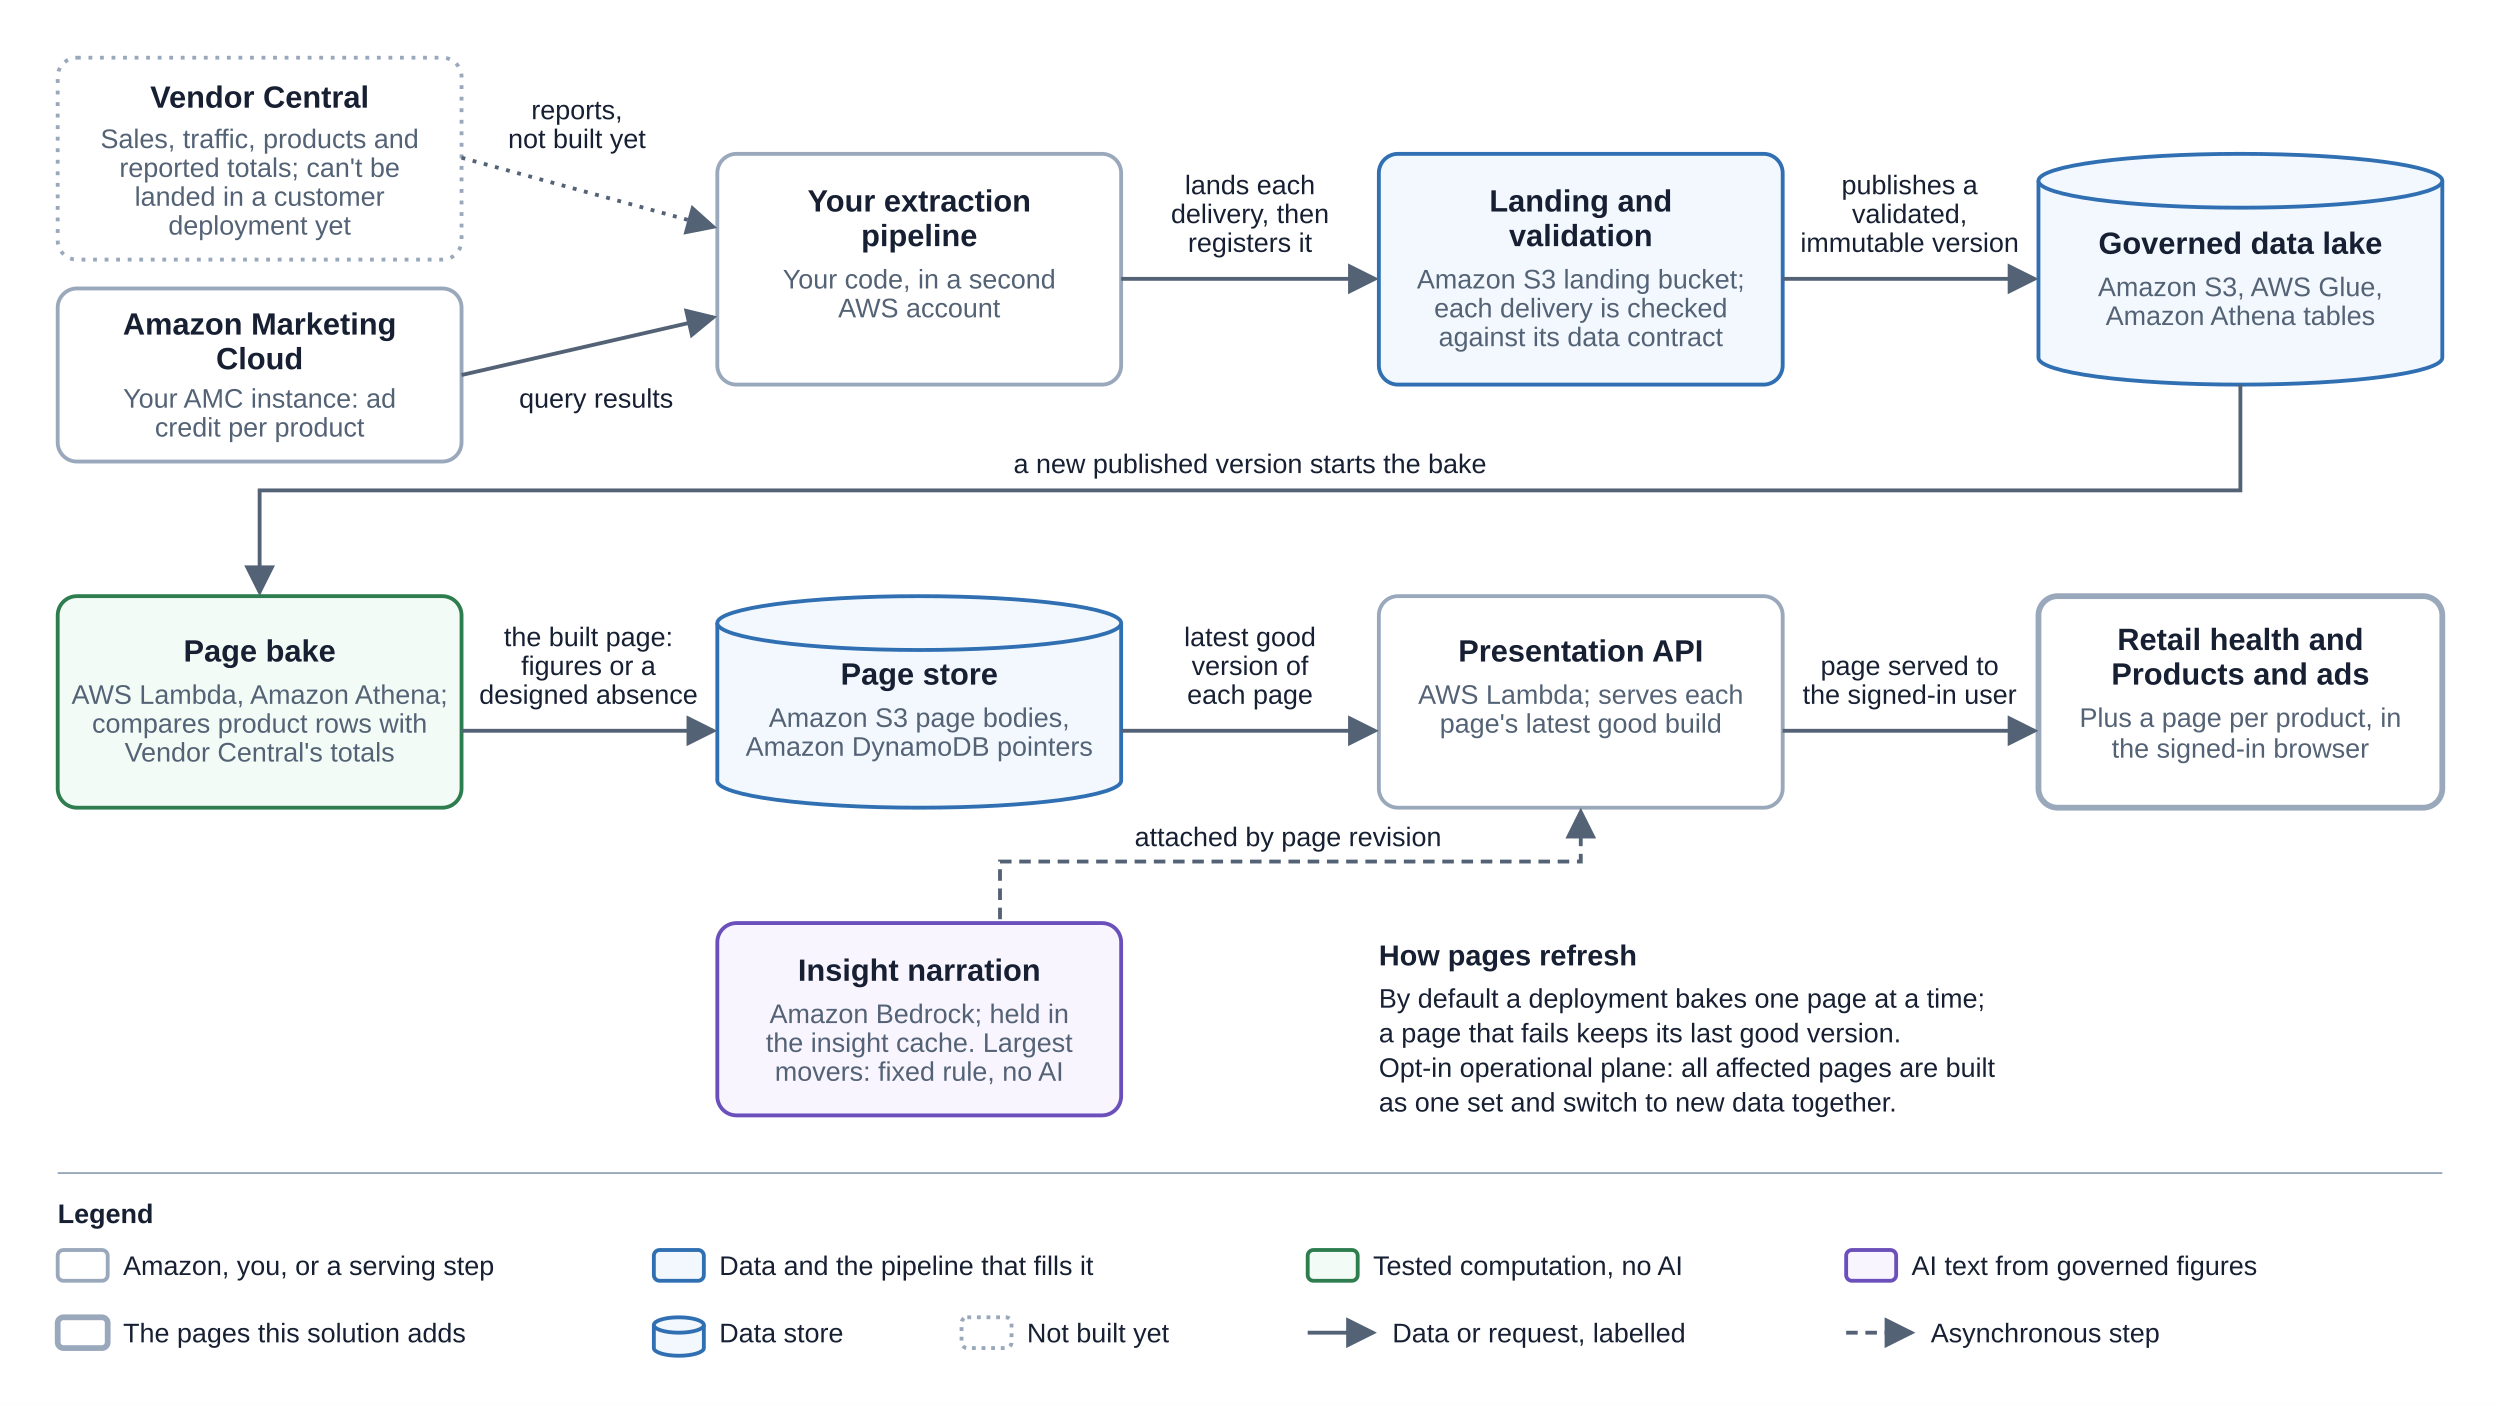
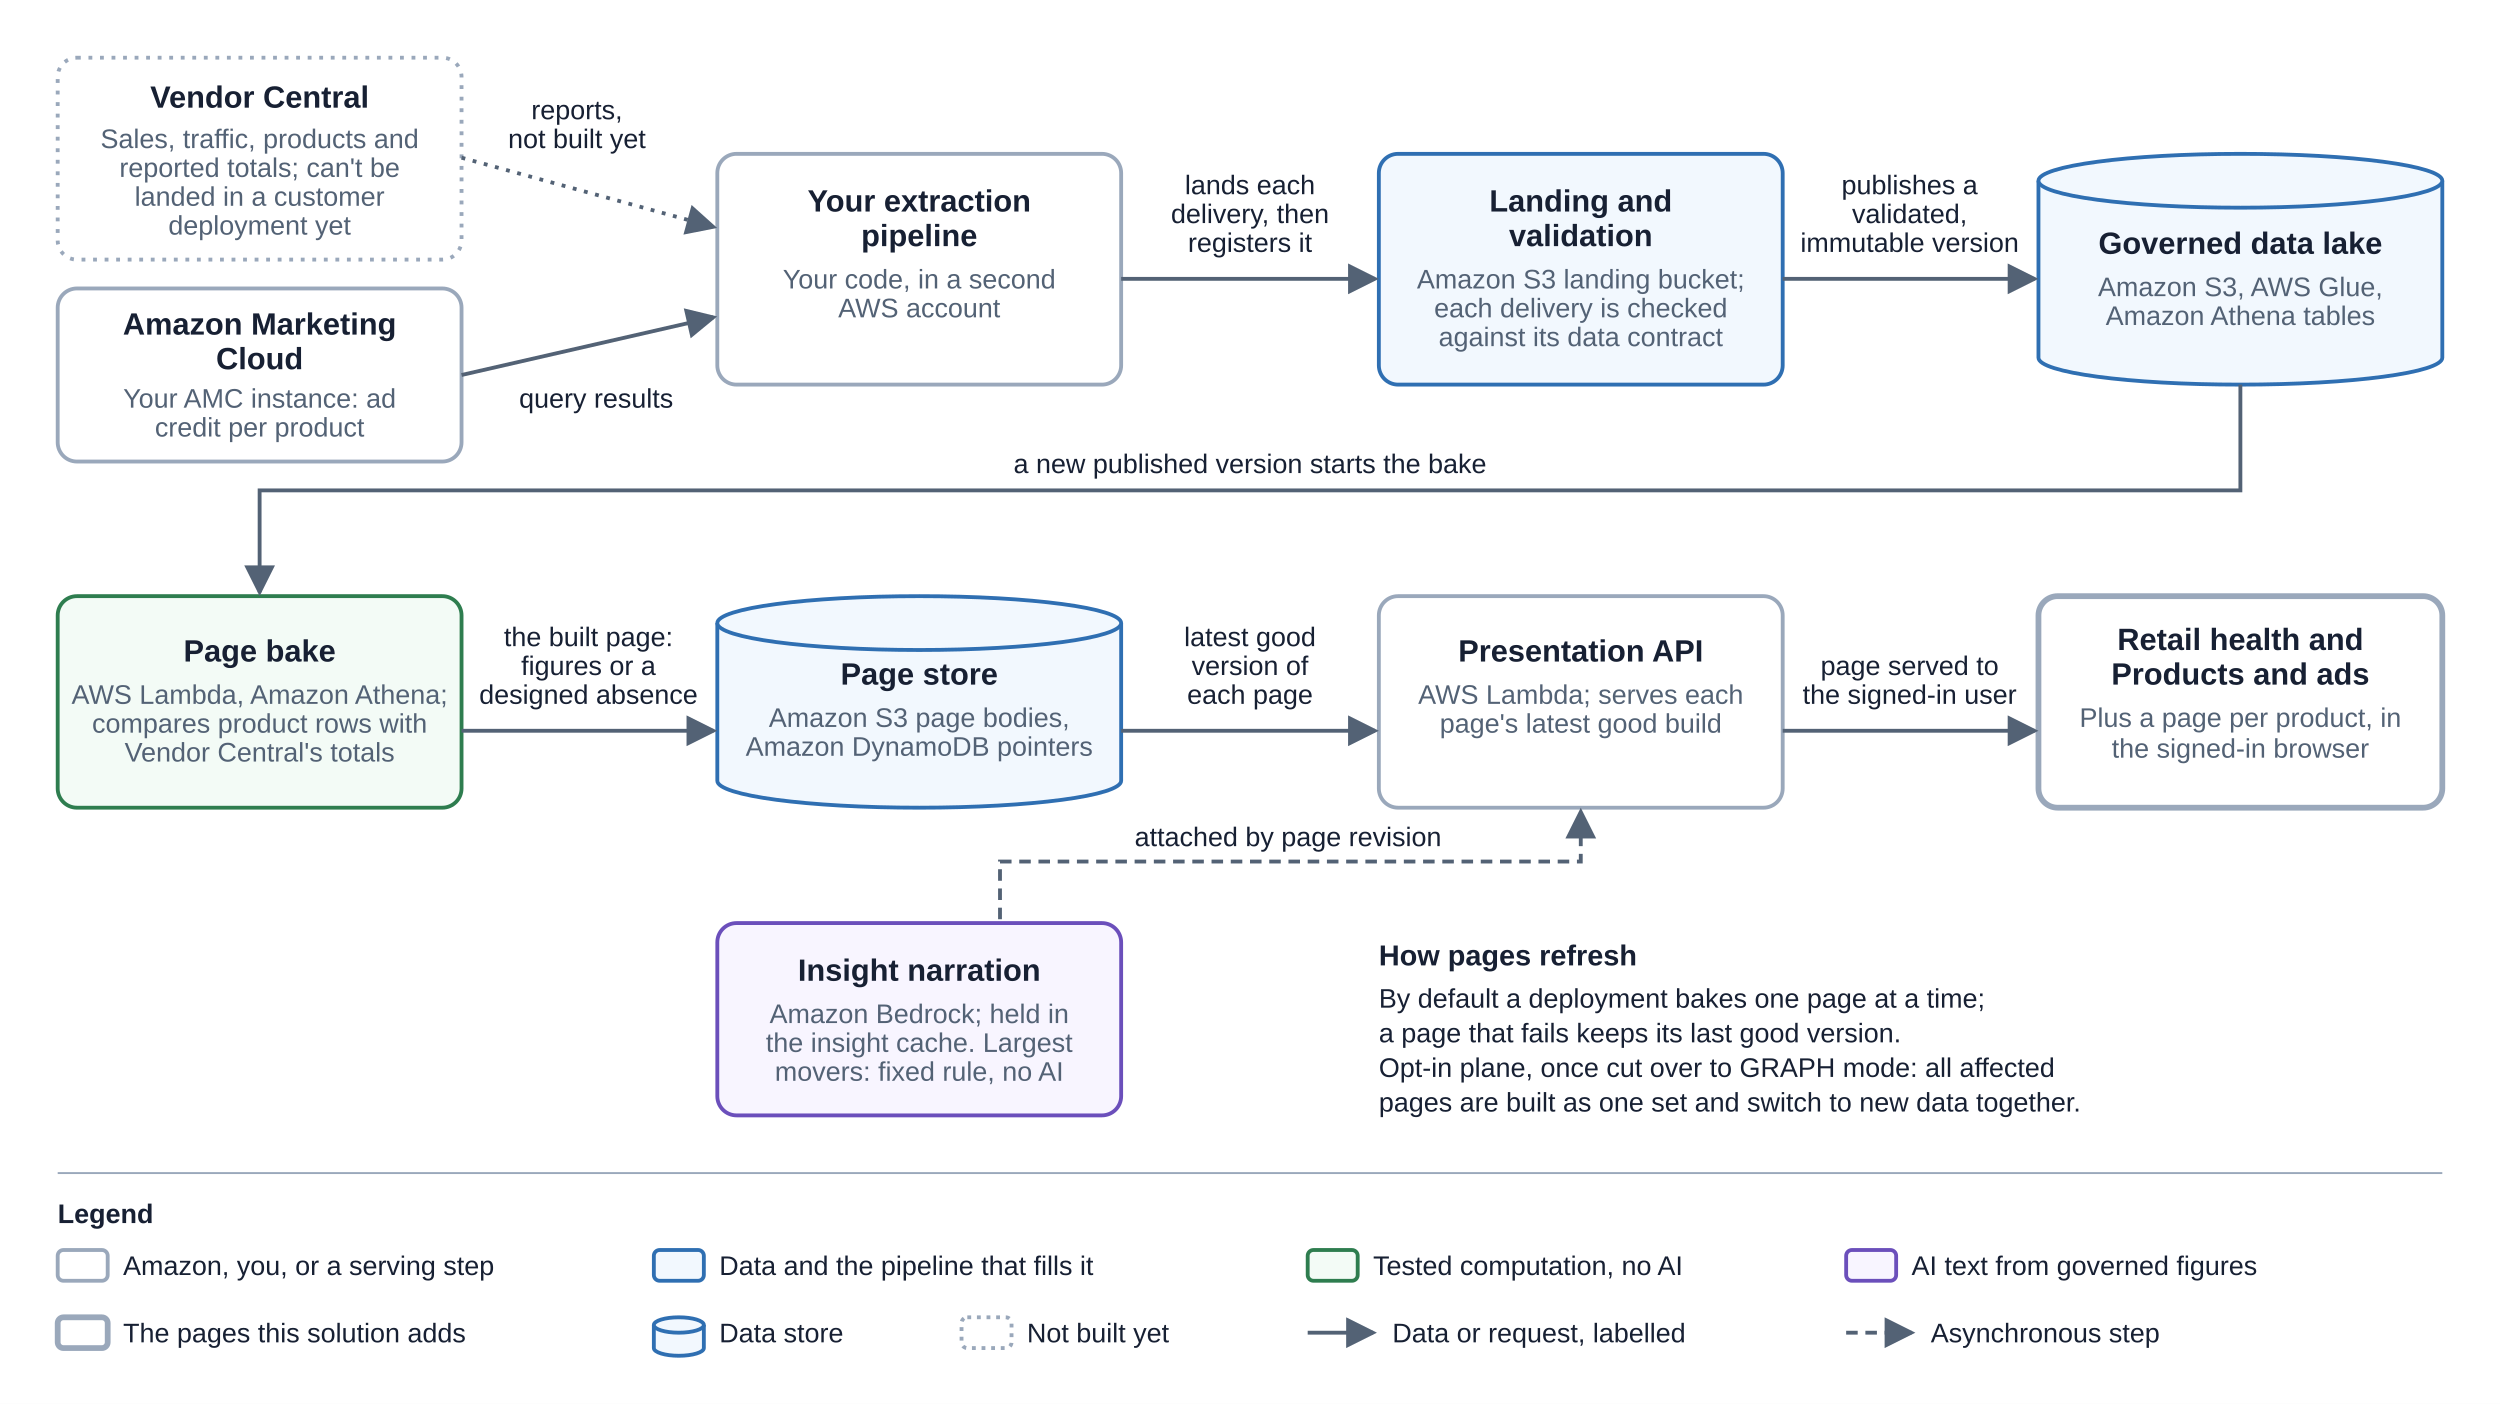
<svg xmlns="http://www.w3.org/2000/svg" viewBox="0 0 1300 730" role="img" focusable="false" aria-labelledby="rh-title rh-desc">
  <defs>
    <marker id="rh-arrow" markerWidth="8" markerHeight="8" refX="7" refY="4" orient="auto">
      <path d="M0 0 L8 4 L0 8 Z" fill="#536275" />
    </marker>
  </defs>
  <rect x="0" y="0" width="1300" height="730" fill="#ffffff" />
  <g stroke-width="2">
    <rect x="30" y="30" width="210" height="105" rx="10" fill="#ffffff" stroke="#9aa8bb" stroke-dasharray="2 4" />
    <rect x="30" y="150" width="210" height="90" rx="10" fill="#ffffff" stroke="#9aa8bb" />
    <rect x="373" y="80" width="210" height="120" rx="10" fill="#ffffff" stroke="#9aa8bb" />
    <rect x="717" y="80" width="210" height="120" rx="10" fill="#f2f8fe" stroke="#2f6fb2" />
    <path d="M1060 94 V186 A105 14 0 0 0 1270 186 V94" fill="#f2f8fe" stroke="#2f6fb2" />
    <ellipse cx="1165" cy="94" rx="105" ry="14" fill="#f2f8fe" stroke="#2f6fb2" />
    <rect x="30" y="310" width="210" height="110" rx="10" fill="#f3fbf6" stroke="#2e7d4f" />
    <path d="M373 324 V406 A105 14 0 0 0 583 406 V324" fill="#f2f8fe" stroke="#2f6fb2" />
    <ellipse cx="478" cy="324" rx="105" ry="14" fill="#f2f8fe" stroke="#2f6fb2" />
    <rect x="717" y="310" width="210" height="110" rx="10" fill="#ffffff" stroke="#9aa8bb" />
    <rect x="1060" y="310" width="210" height="110" rx="10" fill="#ffffff" stroke="#9aa8bb" stroke-width="3" />
    <rect x="373" y="480" width="210" height="100" rx="10" fill="#f8f5ff" stroke="#6b4fbb" />
  </g>
  <g fill="none" stroke="#536275" stroke-width="2" marker-end="url(#rh-arrow)">
    <line x1="240" y1="195" x2="371" y2="165" />
    <line x1="583" y1="145" x2="715" y2="145" />
    <line x1="927" y1="145" x2="1058" y2="145" />
    <path d="M1165 200 V255 H135 V308" />
    <line x1="240" y1="380" x2="371" y2="380" />
    <line x1="583" y1="380" x2="715" y2="380" />
    <line x1="927" y1="380" x2="1058" y2="380" />
  </g>
  <g fill="none" stroke="#536275" stroke-width="2" stroke-dasharray="2 4" marker-end="url(#rh-arrow)">
    <line x1="240" y1="82" x2="371" y2="118" />
  </g>
  <g fill="none" stroke="#536275" stroke-width="2" stroke-dasharray="6 4" marker-end="url(#rh-arrow)">
    <path d="M520 478 V448 H822 V422" />
  </g>
  <g font-family="Arial, sans-serif" fill="#172033" text-anchor="middle">
    <g font-size="16" font-weight="bold">
      <text x="135" y="56">Vendor Central</text>
      <text x="135" y="174">Amazon Marketing</text>
      <text x="135" y="192">Cloud</text>
      <text x="478" y="110">Your extraction</text>
      <text x="478" y="128">pipeline</text>
      <text x="822" y="110">Landing and</text>
      <text x="822" y="128">validation</text>
      <text x="1165" y="132">Governed data lake</text>
      <text x="135" y="344">Page bake</text>
      <text x="478" y="356">Page store</text>
      <text x="822" y="344">Presentation API</text>
      <text x="1165" y="338">Retail health and</text>
      <text x="1165" y="356">Products and ads</text>
      <text x="478" y="510">Insight narration</text>
    </g>
    <g font-size="14" fill="#536275">
      <text x="135" y="77">Sales, traffic, products and</text>
      <text x="135" y="92">reported totals; can't be</text>
      <text x="135" y="107">landed in a customer</text>
      <text x="135" y="122">deployment yet</text>
      <text x="135" y="212">Your AMC instance: ad</text>
      <text x="135" y="227">credit per product</text>
      <text x="478" y="150">Your code, in a second</text>
      <text x="478" y="165">AWS account</text>
      <text x="822" y="150">Amazon S3 landing bucket;</text>
      <text x="822" y="165">each delivery is checked</text>
      <text x="822" y="180">against its data contract</text>
      <text x="1165" y="154">Amazon S3, AWS Glue,</text>
      <text x="1165" y="169">Amazon Athena tables</text>
      <text x="135" y="366">AWS Lambda, Amazon Athena;</text>
      <text x="135" y="381">compares product rows with</text>
      <text x="135" y="396">Vendor Central's totals</text>
      <text x="478" y="378">Amazon S3 page bodies,</text>
      <text x="478" y="393">Amazon DynamoDB pointers</text>
      <text x="822" y="366">AWS Lambda; serves each</text>
      <text x="822" y="381">page's latest good build</text>
      <text x="1165" y="378">Plus a page per product, in</text>
      <text x="1165" y="394">the signed-in browser</text>
      <text x="478" y="532">Amazon Bedrock; held in</text>
      <text x="478" y="547">the insight cache. Largest</text>
      <text x="478" y="562">movers: fixed rule, no AI</text>
    </g>
    <g font-size="14">
      <text x="300" y="62">reports,</text>
      <text x="300" y="77">not built yet</text>
      <text x="310" y="212">query results</text>
      <text x="650" y="101">lands each</text>
      <text x="650" y="116">delivery, then</text>
      <text x="650" y="131">registers it</text>
      <text x="993" y="101">publishes a</text>
      <text x="993" y="116">validated,</text>
      <text x="993" y="131">immutable version</text>
      <text x="650" y="246">a new published version starts the bake</text>
      <text x="306" y="336">the built page:</text>
      <text x="306" y="351">figures or a</text>
      <text x="306" y="366">designed absence</text>
      <text x="650" y="336">latest good</text>
      <text x="650" y="351">version of</text>
      <text x="650" y="366">each page</text>
      <text x="993" y="351">page served to</text>
      <text x="993" y="366">the signed-in user</text>
      <text x="590" y="440" text-anchor="start">attached by page revision</text>
    </g>
    <g font-size="14" text-anchor="start">
      <text x="717" y="502" font-size="15" font-weight="bold">How pages refresh</text>
      <text x="717" y="524">By default a deployment bakes one page at a time;</text>
      <text x="717" y="542">a page that fails keeps its last good version.</text>
-       <text x="717" y="560">Opt-in operational plane: all affected pages are built</text>
-       <text x="717" y="578">as one set and switch to new data together.</text>
+       <text x="717" y="560">Opt-in plane, once cut over to GRAPH mode: all affected</text>
+       <text x="717" y="578">pages are built as one set and switch to new data together.</text>
    </g>
  </g>
  <g font-family="Arial, sans-serif" font-size="14" fill="#172033">
    <line x1="30" y1="610" x2="1270" y2="610" stroke="#9aa8bb" stroke-width="1" />
    <text x="30" y="636" font-size="14" font-weight="bold">Legend</text>
    <rect x="30" y="650" width="26" height="16" rx="3" fill="#ffffff" stroke="#9aa8bb" stroke-width="2" />
    <text x="64" y="663">Amazon, you, or a serving step</text>
    <rect x="340" y="650" width="26" height="16" rx="3" fill="#f2f8fe" stroke="#2f6fb2" stroke-width="2" />
    <text x="374" y="663">Data and the pipeline that fills it</text>
    <rect x="680" y="650" width="26" height="16" rx="3" fill="#f3fbf6" stroke="#2e7d4f" stroke-width="2" />
    <text x="714" y="663">Tested computation, no AI</text>
    <rect x="960" y="650" width="26" height="16" rx="3" fill="#f8f5ff" stroke="#6b4fbb" stroke-width="2" />
    <text x="994" y="663">AI text from governed figures</text>
    <rect x="30" y="685" width="26" height="16" rx="3" fill="#ffffff" stroke="#9aa8bb" stroke-width="3" />
    <text x="64" y="698">The pages this solution adds</text>
    <path d="M340 689 V701 A13 4 0 0 0 366 701 V689" fill="#f2f8fe" stroke="#2f6fb2" stroke-width="2" />
    <ellipse cx="353" cy="689" rx="13" ry="4" fill="#f2f8fe" stroke="#2f6fb2" stroke-width="2" />
    <text x="374" y="698">Data store</text>
    <rect x="500" y="685" width="26" height="16" rx="3" fill="#ffffff" stroke="#9aa8bb" stroke-width="2" stroke-dasharray="2 3" />
    <text x="534" y="698">Not built yet</text>
    <line x1="680" y1="693" x2="714" y2="693" stroke="#536275" stroke-width="2" marker-end="url(#rh-arrow)" />
    <text x="724" y="698">Data or request, labelled</text>
    <line x1="960" y1="693" x2="994" y2="693" stroke="#536275" stroke-width="2" stroke-dasharray="6 4" marker-end="url(#rh-arrow)" />
    <text x="1004" y="698">Asynchronous step</text>
  </g>
</svg>
